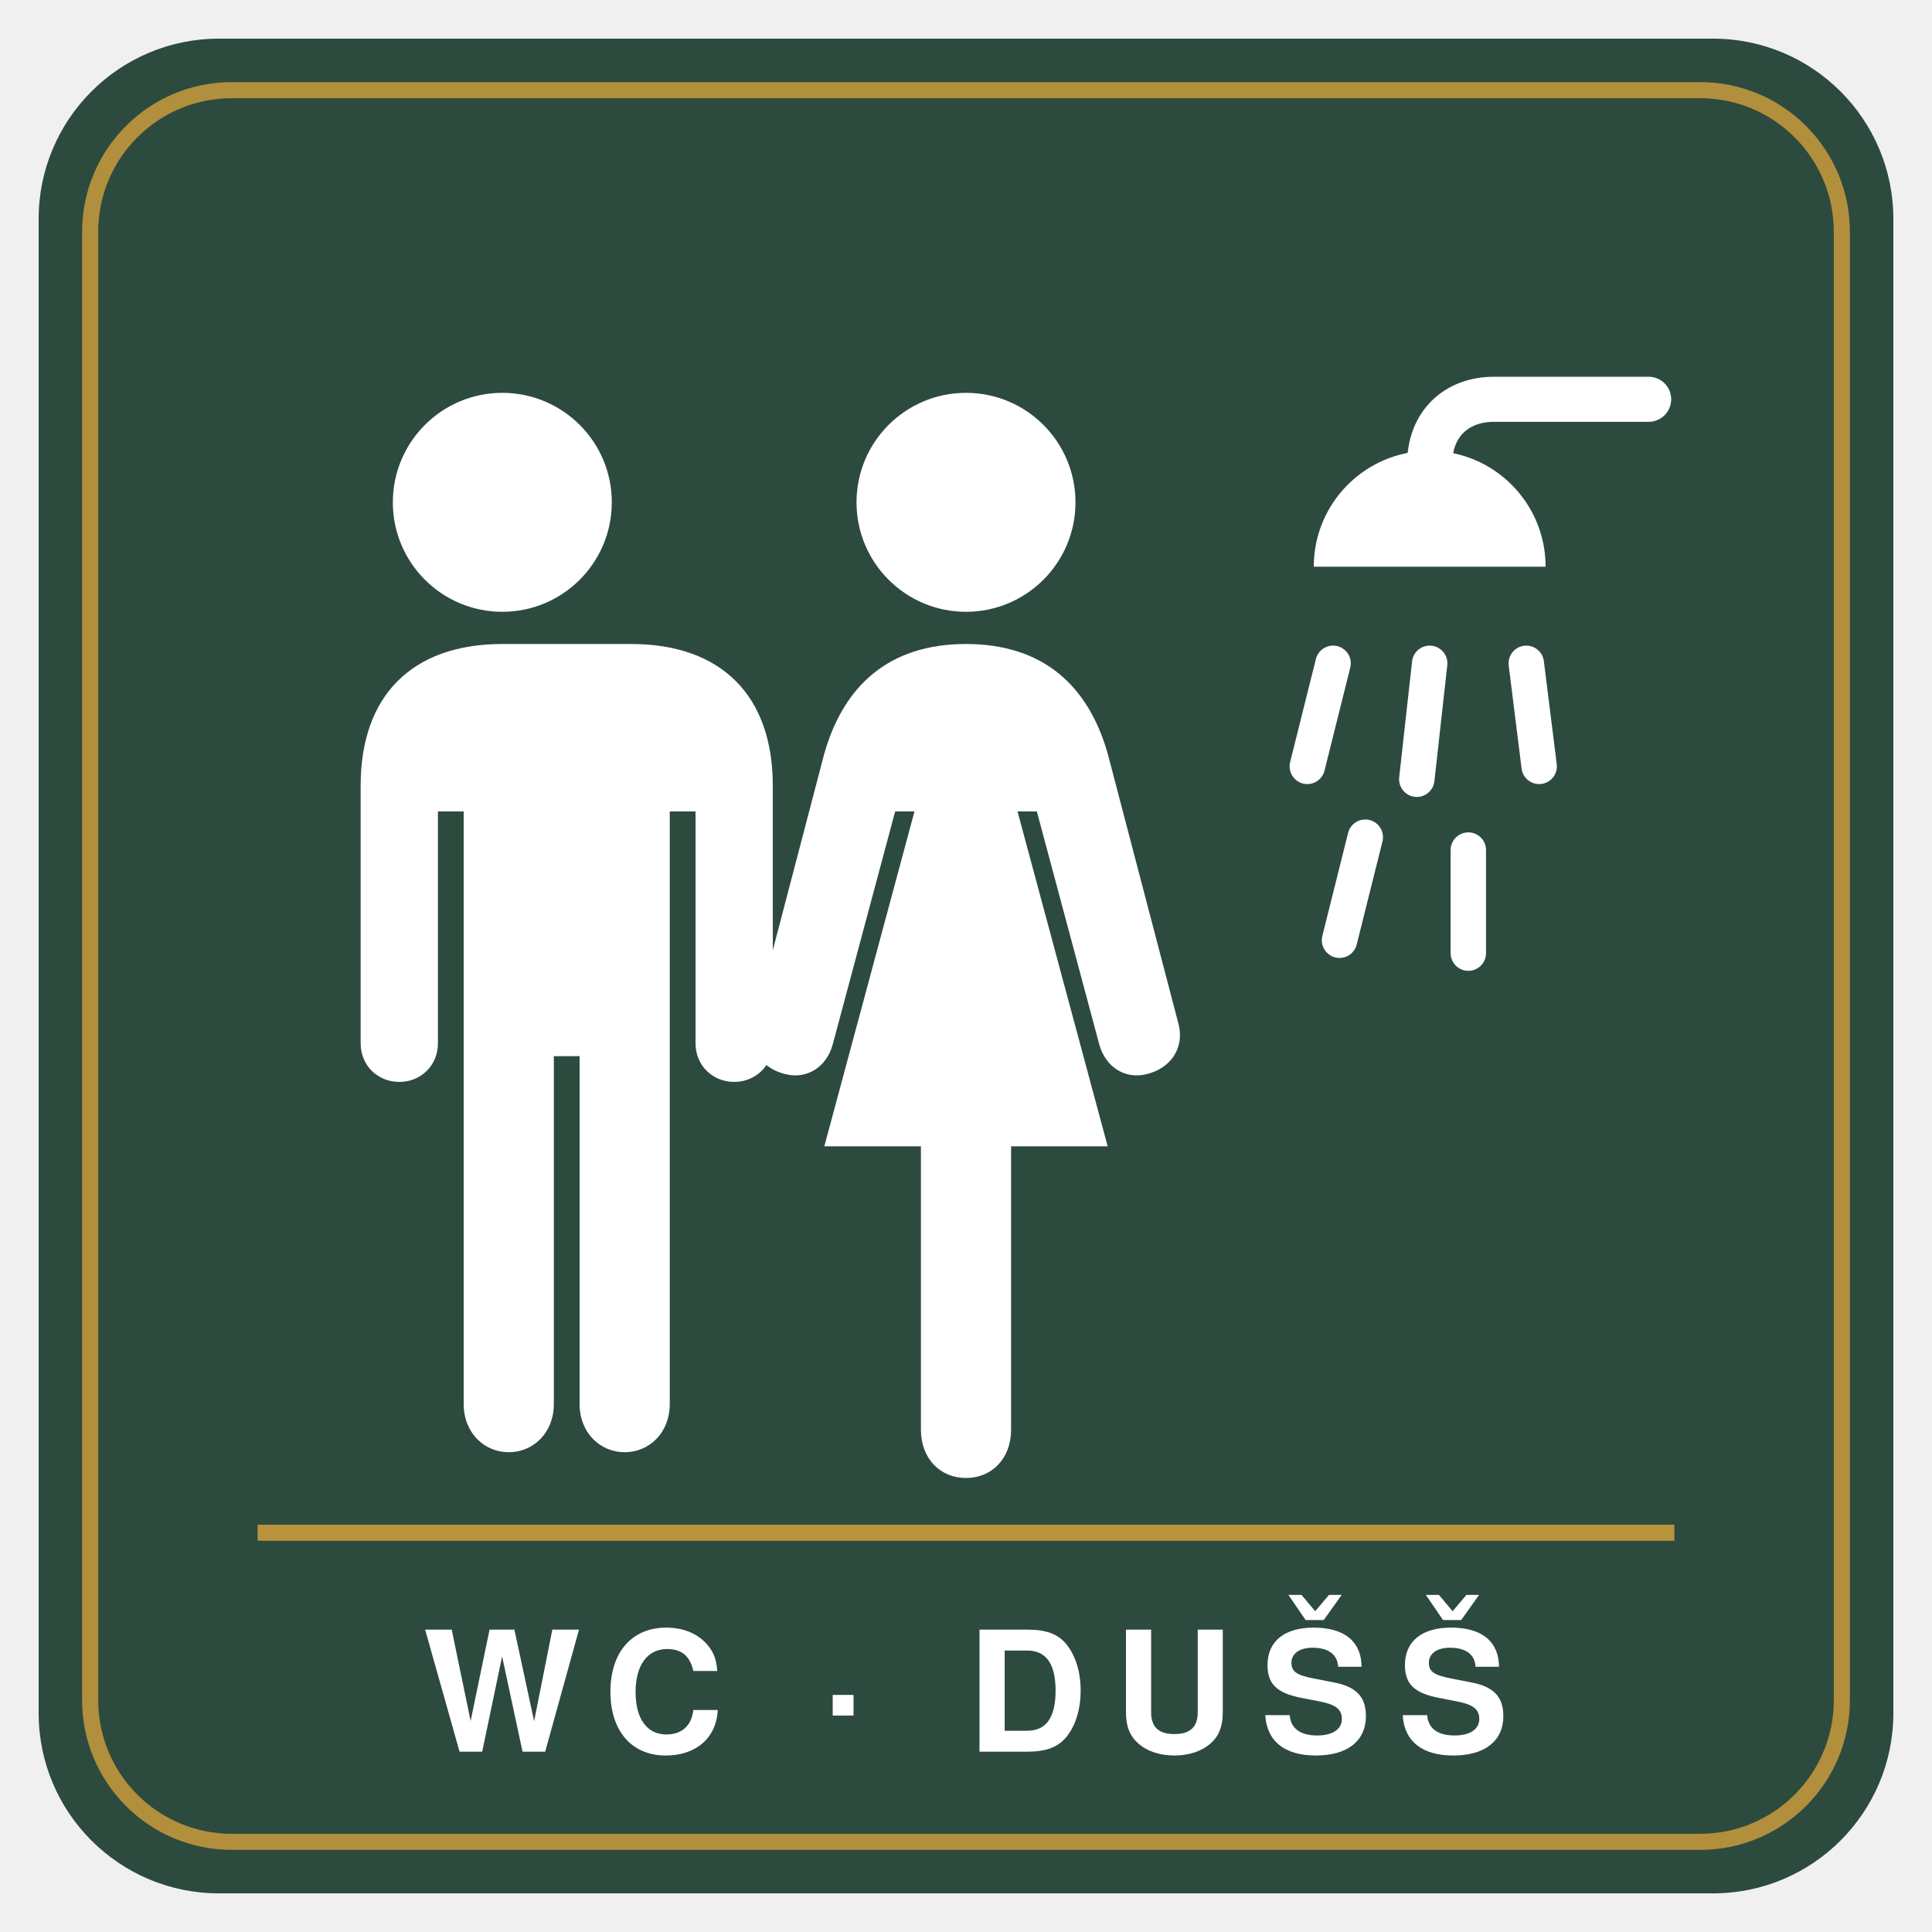
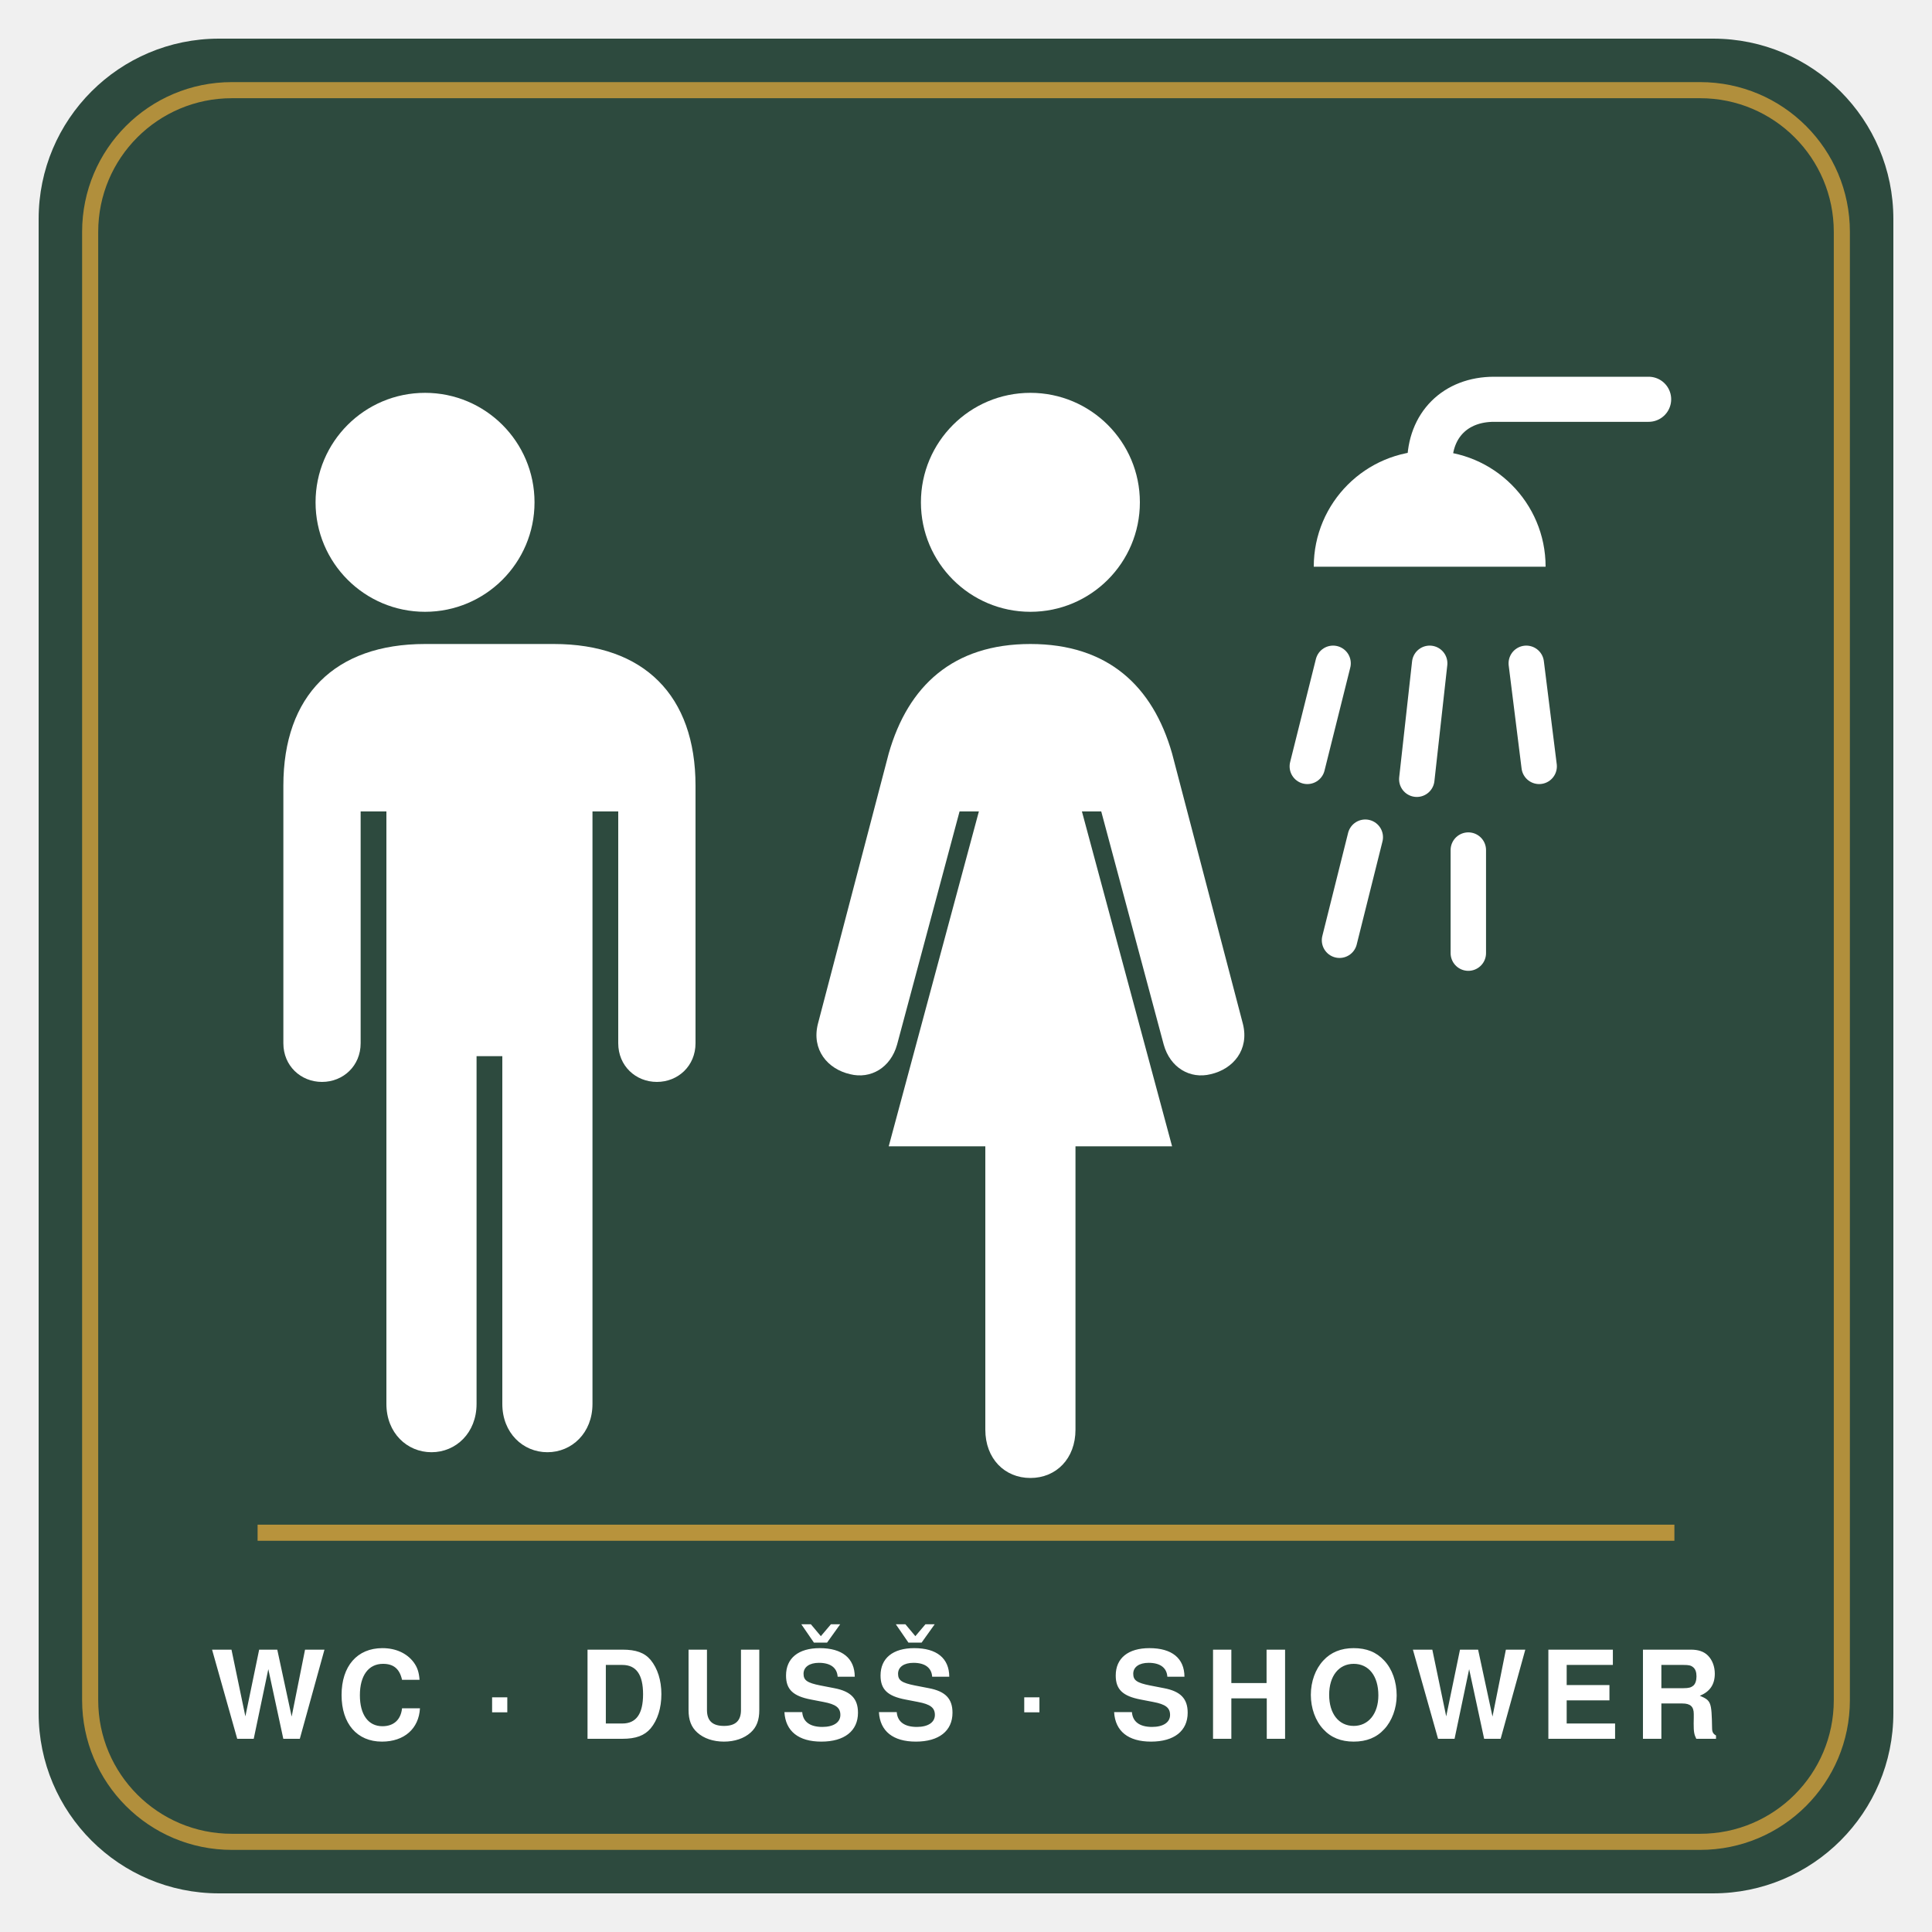
<svg xmlns="http://www.w3.org/2000/svg" viewBox="0 0 300 300" width="300" height="300">
  <rect x="6" y="6" width="288" height="288" rx="28" fill="#2d4a3e" />
  <rect x="14" y="14" width="272" height="272" rx="22" fill="none" stroke="#c89b3c" stroke-width="2.5" opacity="0.85" />
-   <g fill="#ffffff">
+   <g fill="#ffffff" transform="translate(-12,0)">
    <circle cx="78" cy="78" r="17" />
    <path d="M78 100              c -14 0 -22 8 -22 22              l 0 40 c 0 3.5 2.7 6 6 6 c 3.3 0 6 -2.5 6 -6              l 0 -36 l 4 0              l 0 92 c 0 4.5 3.2 7.5 7 7.5 c 3.8 0 7 -3 7 -7.5              l 0 -54 l 4 0 l 0 54 c 0 4.5 3.2 7.5 7 7.5 c 3.8 0 7 -3 7 -7.5              l 0 -92 l 4 0 l 0 36 c 0 3.5 2.7 6 6 6 c 3.3 0 6 -2.5 6 -6              l 0 -40 c 0 -14 -8 -22 -22 -22 z" />
  </g>
-   <g fill="#ffffff">
+   <g fill="#ffffff" transform="translate(10,0)">
    <circle cx="150" cy="78" r="17" />
    <path d="M150 100              c -12 0 -19 6.5 -22 17              l -11 42 c -1 4 1.5 7 5 7.8 c 3.2 0.8 6.3 -1 7.3 -4.6              l 9.7 -36.2 l 3 0              l -14 52 l 15 0 l 0 44 c 0 4.5 3 7.5 7 7.5 c 4 0 7 -3 7 -7.5              l 0 -44 l 15 0 l -14 -52 l 3 0 l 9.7 36.2              c 1 3.6 4.1 5.4 7.3 4.6 c 3.5 -0.8 6 -3.8 5 -7.8              l -11 -42 c -3 -10.5 -10 -17 -22 -17 z" />
  </g>
  <g stroke="#ffffff" stroke-width="7" stroke-linecap="round" fill="none">
    <path d="M256 62 l -24 0 c -6 0 -10 4 -10 10 l 0 8" />
    <path d="M204 88 a 18 18 0 0 1 36 0 z" fill="#ffffff" stroke="none" />
    <g stroke-width="5.5">
      <line x1="207" y1="103" x2="203" y2="119" />
      <line x1="222" y1="103" x2="220" y2="121" />
      <line x1="237" y1="103" x2="239" y2="119" />
      <line x1="212" y1="130" x2="208" y2="146" />
      <line x1="228" y1="132" x2="228" y2="148" />
    </g>
  </g>
  <line x1="40" y1="238" x2="260" y2="238" stroke="#c89b3c" stroke-width="2.5" opacity="0.9" />
-   <text x="150" y="272" text-anchor="middle" font-family="Helvetica, Arial, sans-serif" font-size="26" font-weight="bold" letter-spacing="4" fill="#ffffff">WC · DUŠŠ</text>
+   <text x="150" y="270" text-anchor="middle" font-family="Helvetica, Arial, sans-serif" font-size="19" font-weight="bold" letter-spacing="2" fill="#ffffff">WC · DUŠŠ · SHOWER</text>
</svg>
